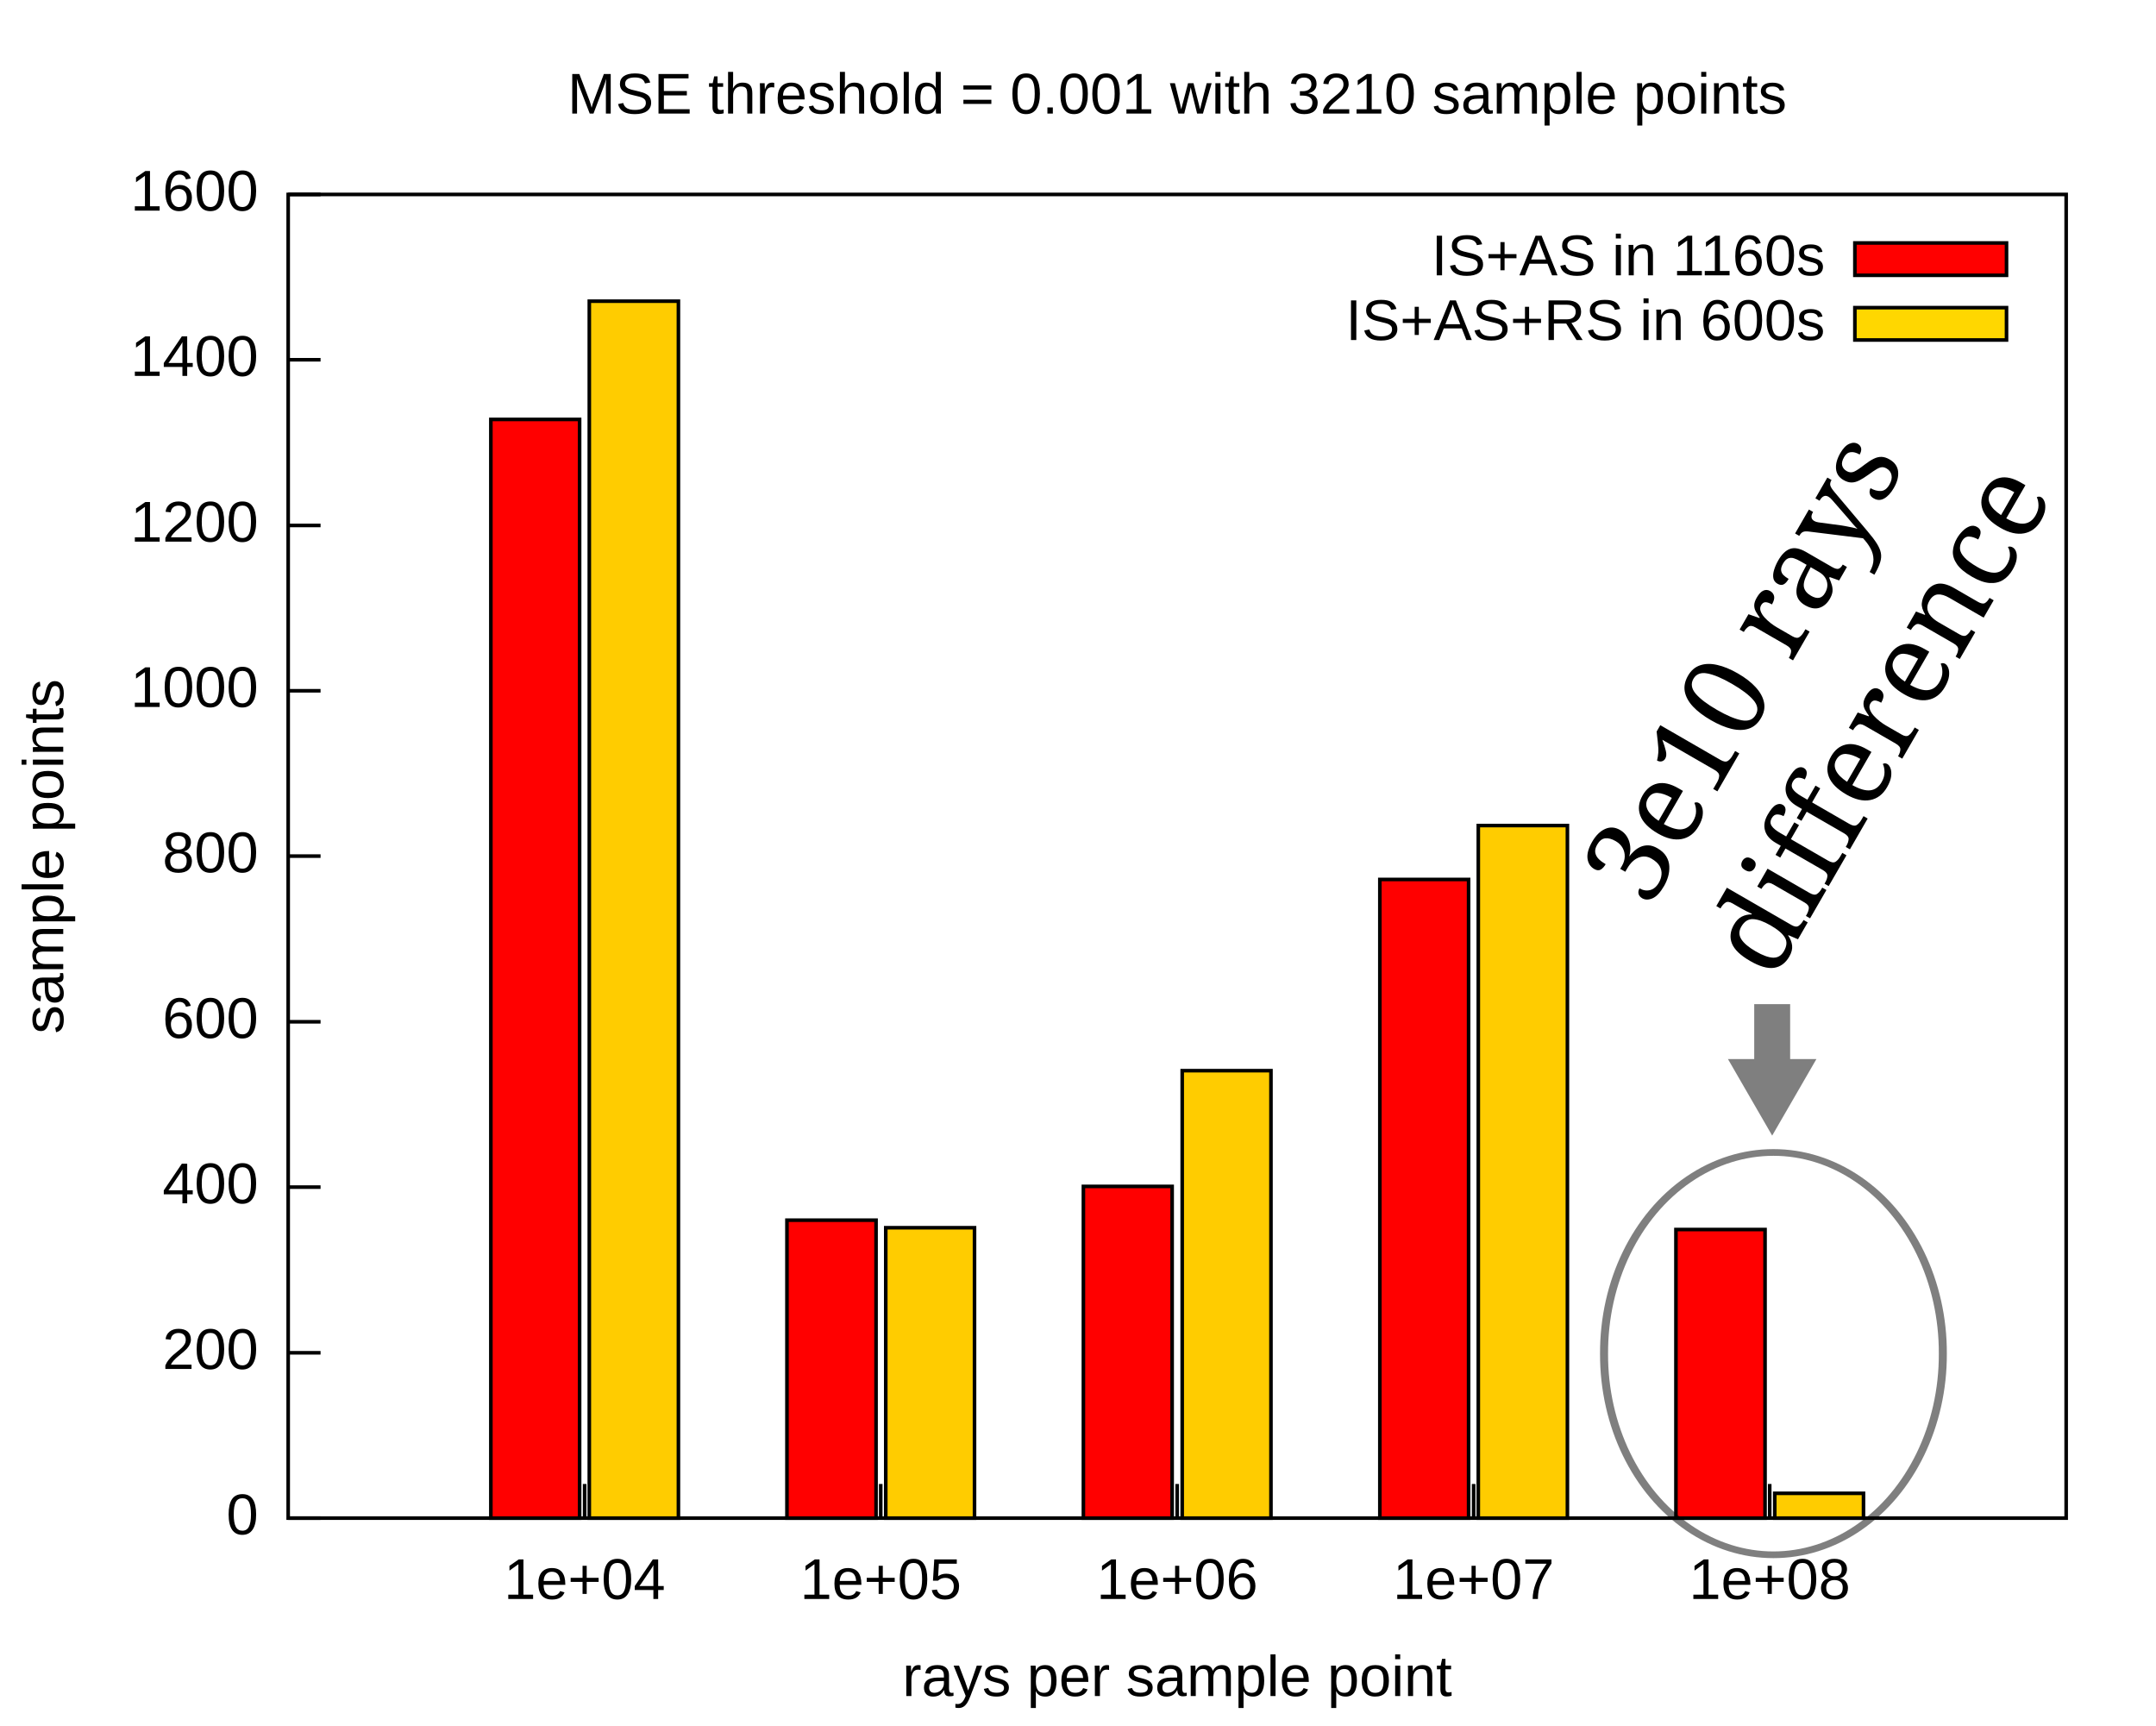
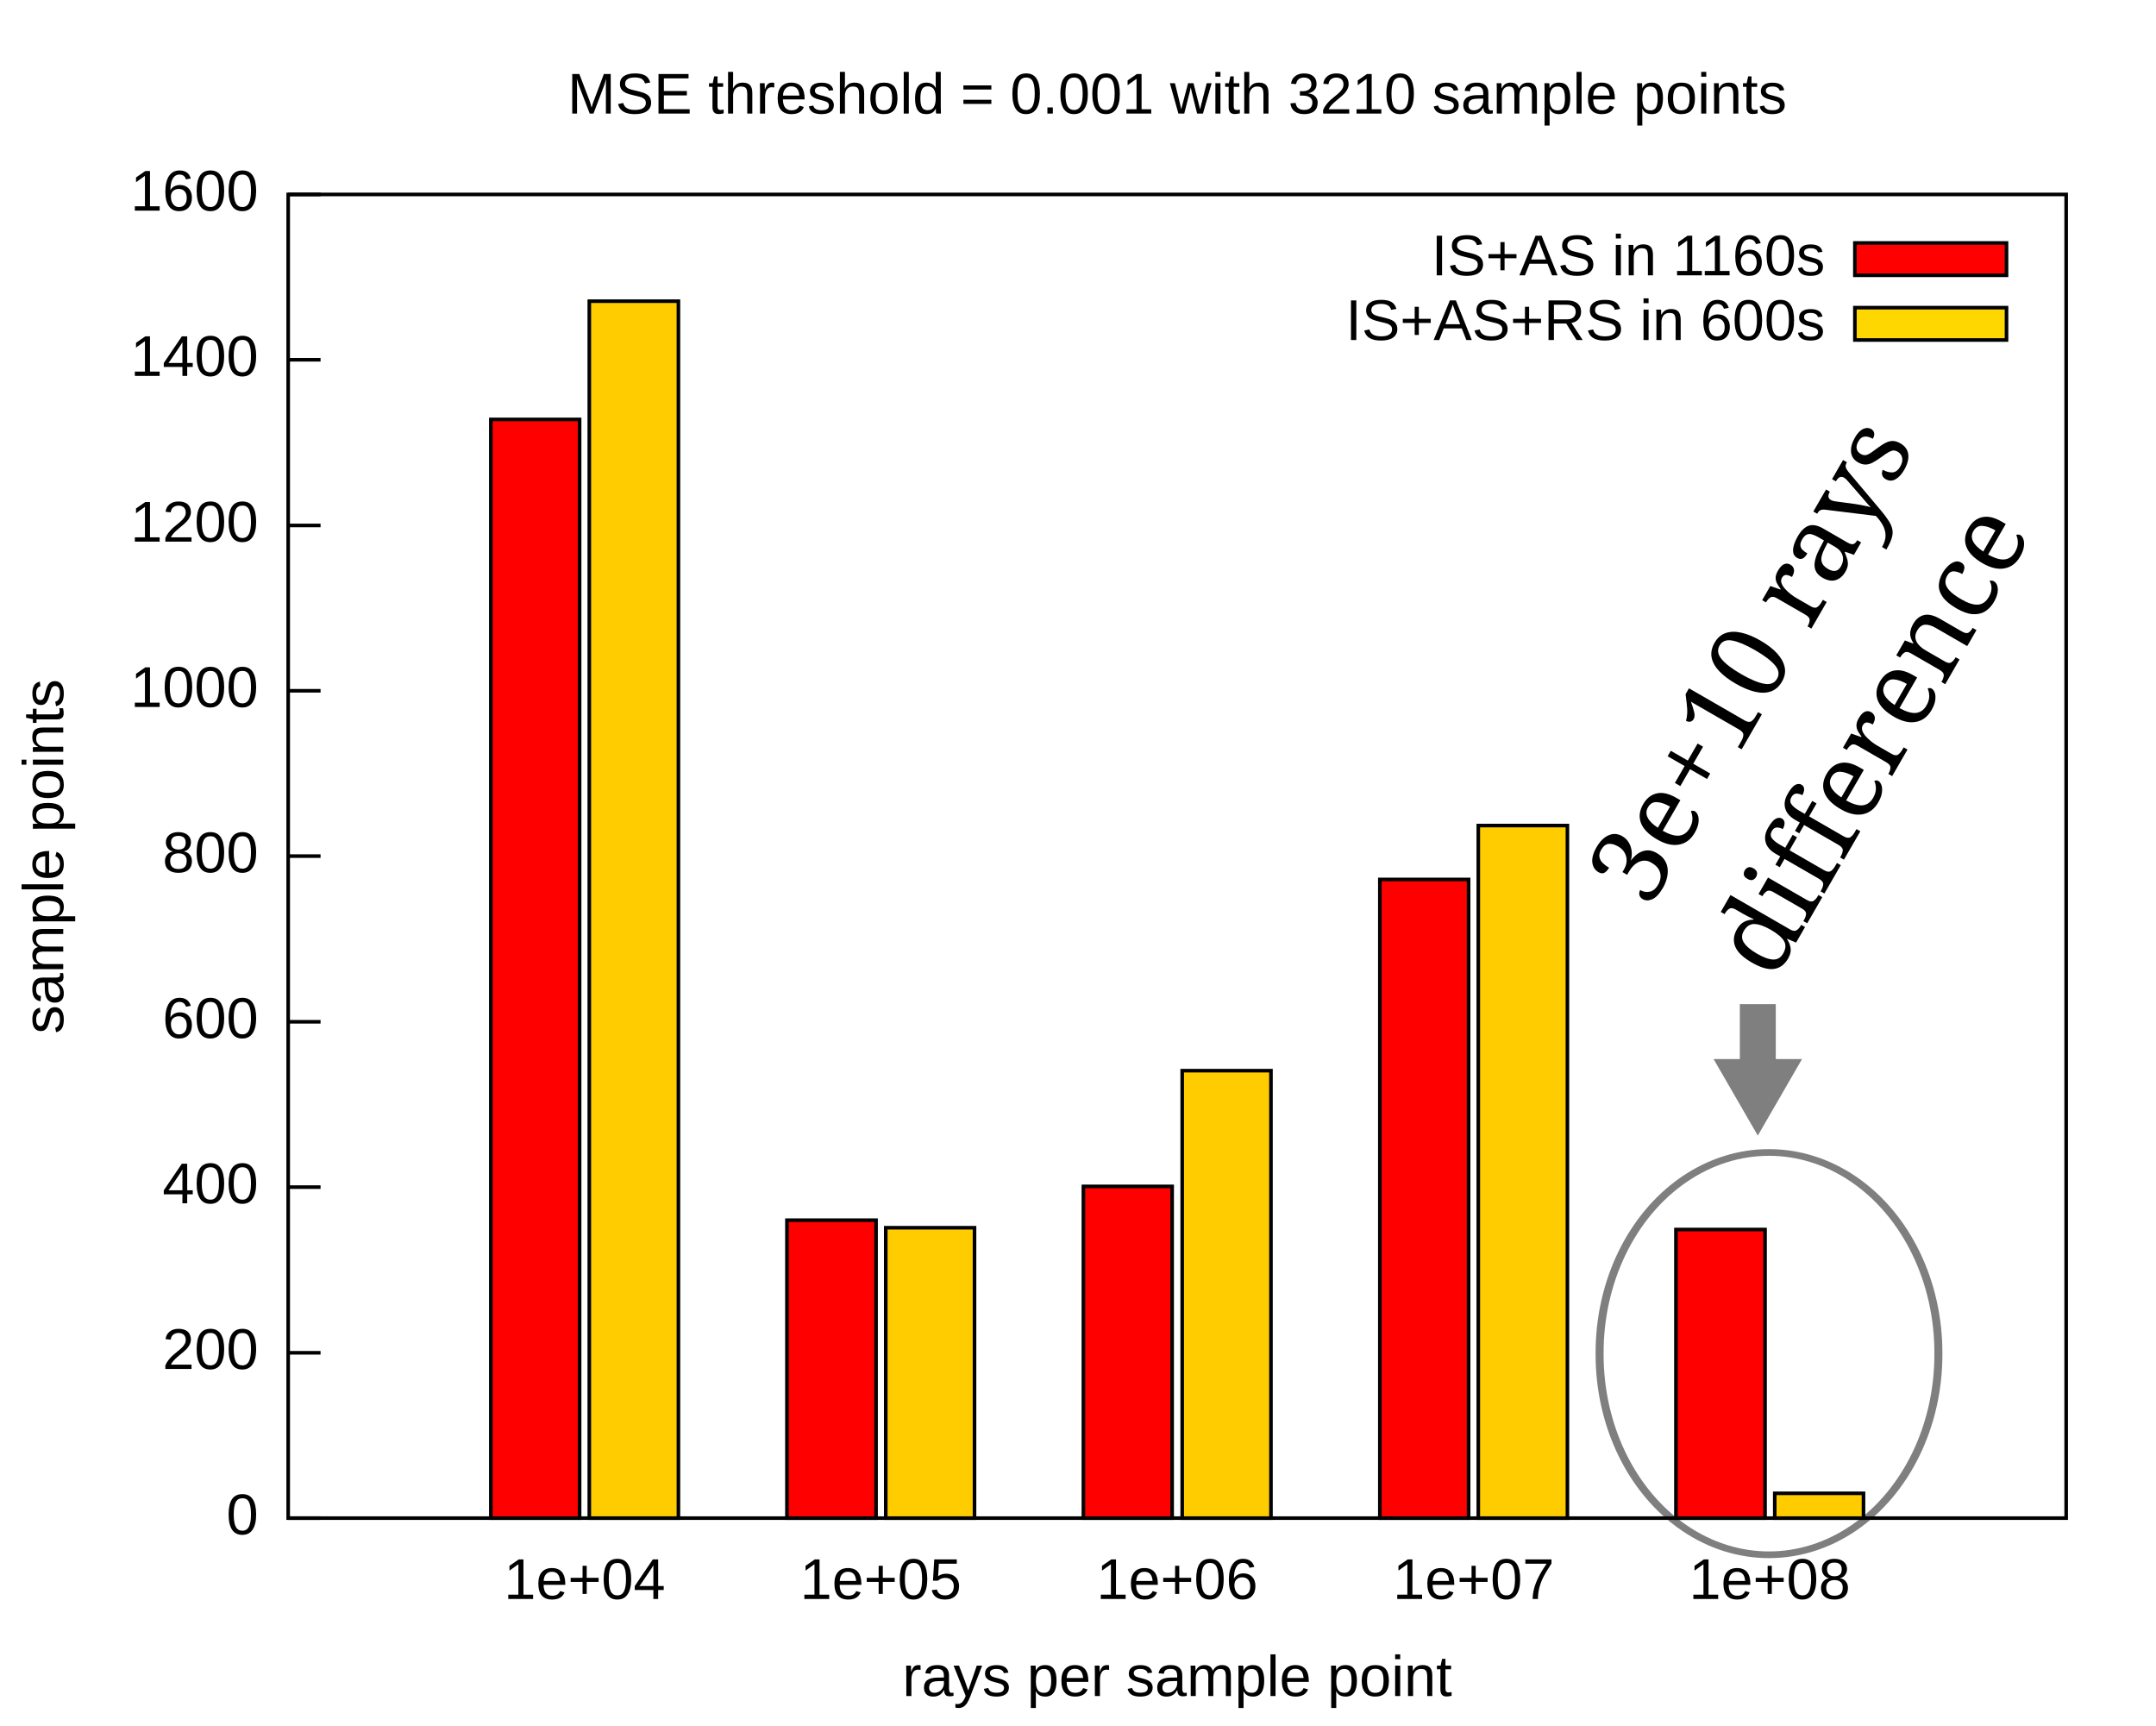
<svg xmlns="http://www.w3.org/2000/svg" xmlns:xlink="http://www.w3.org/1999/xlink" width="600" height="480" viewBox="0 0 600 480" id="svg5087" version="1.1">
  <defs id="defs5310">
    <marker orient="auto" refY="0.0" refX="0.0" id="TriangleOutS" style="overflow:visible">
      <path id="path4192" d="M 5.77,0.0 L -2.88,5.0 L -2.88,-5.0 L 5.77,0.0 z " style="fill-rule:evenodd;stroke:#000000;stroke-width:1.0pt" transform="scale(0.2)" />
    </marker>
    <marker orient="auto" refY="0.0" refX="0.0" id="TriangleOutL" style="overflow:visible">
      <path id="path4186" d="M 5.77,0.0 L -2.88,5.0 L -2.88,-5.0 L 5.77,0.0 z " style="fill-rule:evenodd;stroke:#000000;stroke-width:1.0pt" transform="scale(0.8)" />
    </marker>
    <marker orient="auto" refY="0.0" refX="0.0" id="Arrow2Lend" style="overflow:visible;">
      <path id="path4065" style="fill-rule:evenodd;stroke-width:0.625;stroke-linejoin:round;" d="M 8.719,4.034 L -2.207,0.016 L 8.719,-4.002 C 6.973,-1.63 6.983,1.616 8.719,4.034 z " transform="scale(1.1) rotate(180) translate(1,0)" />
    </marker>
  </defs>
  <g id="gnuplot_canvas">
    <rect x="0" y="0" width="600" height="480" id="rect5094" fill="none" />
    <defs id="defs5096">
      <circle id="gpDot" r="0.5" stroke-width="0.5" />
      <path id="gpPt0" d="M-1,0 h2 M0,-1 v2" stroke-width="0.222" stroke="currentColor" />
      <path id="gpPt1" d="M-1,-1 L1,1 M1,-1 L-1,1" stroke-width="0.222" stroke="currentColor" />
      <path id="gpPt2" d="M-1,0 L1,0 M0,-1 L0,1 M-1,-1 L1,1 M-1,1 L1,-1" stroke-width="0.222" stroke="currentColor" />
      <rect id="gpPt3" x="-1" y="-1" width="2" height="2" stroke-width="0.222" stroke="currentColor" />
      <rect id="gpPt4" x="-1" y="-1" width="2" height="2" stroke-width="0.222" stroke="currentColor" fill="currentColor" />
      <circle id="gpPt5" cx="0" cy="0" r="1" stroke-width="0.222" stroke="currentColor" />
      <use xlink:href="#gpPt5" id="gpPt6" stroke="none" fill="currentColor" />
      <path id="gpPt7" d="M0,-1.33 L-1.33,0.67 L1.33,0.67 z" stroke-width="0.222" stroke="currentColor" />
      <use xlink:href="#gpPt7" id="gpPt8" stroke="none" fill="currentColor" />
      <use xlink:href="#gpPt7" id="gpPt9" transform="rotate(180)" stroke="currentColor" />
      <use xlink:href="#gpPt9" id="gpPt10" stroke="none" fill="currentColor" />
      <use xlink:href="#gpPt3" id="gpPt11" transform="rotate(45)" stroke="currentColor" />
      <use xlink:href="#gpPt11" id="gpPt12" stroke="none" fill="currentColor" />
    </defs>
    <g style="fill:none; color:white; stroke:currentColor; stroke-width:1.00; stroke-linecap:butt; stroke-linejoin:miter" id="g5112" />
    <g style="fill:none; color:black; stroke:currentColor; stroke-width:1.00; stroke-linecap:butt; stroke-linejoin:miter" id="g5114">
      <path d="M80.2,422.4 L89.2,422.4  h0.01" id="path5116" />
      <g transform="translate(71.9,426.9)" style="stroke:none; fill:black; font-family:Arial; font-size:12.00pt; text-anchor:end" id="g5118">
        <text id="text5120"> 0</text>
      </g>
      <path d="M80.2,376.4 L89.2,376.4  h0.01" id="path5122" />
      <g transform="translate(71.9,380.9)" style="stroke:none; fill:black; font-family:Arial; font-size:12.00pt; text-anchor:end" id="g5124">
        <text id="text5126"> 200</text>
      </g>
      <path d="M80.2,330.3 L89.2,330.3  h0.01" id="path5128" />
      <g transform="translate(71.9,334.8)" style="stroke:none; fill:black; font-family:Arial; font-size:12.00pt; text-anchor:end" id="g5130">
        <text id="text5132"> 400</text>
      </g>
      <path d="M80.2,284.3 L89.2,284.3  h0.01" id="path5134" />
      <g transform="translate(71.9,288.8)" style="stroke:none; fill:black; font-family:Arial; font-size:12.00pt; text-anchor:end" id="g5136">
        <text id="text5138"> 600</text>
      </g>
      <path d="M80.2,238.2 L89.2,238.2  h0.01" id="path5140" />
      <g transform="translate(71.9,242.7)" style="stroke:none; fill:black; font-family:Arial; font-size:12.00pt; text-anchor:end" id="g5142">
        <text id="text5144"> 800</text>
      </g>
      <path d="M80.2,192.2 L89.2,192.2  h0.01" id="path5146" />
      <g transform="translate(71.9,196.7)" style="stroke:none; fill:black; font-family:Arial; font-size:12.00pt; text-anchor:end" id="g5148">
        <text id="text5150"> 1000</text>
      </g>
      <path d="M80.2,146.2 L89.2,146.2  h0.01" id="path5152" />
      <g transform="translate(71.9,150.7)" style="stroke:none; fill:black; font-family:Arial; font-size:12.00pt; text-anchor:end" id="g5154">
        <text id="text5156"> 1200</text>
      </g>
      <path d="M80.2,100.1 L89.2,100.1  h0.01" id="path5158" />
      <g transform="translate(71.9,104.6)" style="stroke:none; fill:black; font-family:Arial; font-size:12.00pt; text-anchor:end" id="g5160">
        <text id="text5162"> 1400</text>
      </g>
      <path d="M80.2,54.1 L89.2,54.1  h0.01" id="path5164" />
      <g transform="translate(71.9,58.6)" style="stroke:none; fill:black; font-family:Arial; font-size:12.00pt; text-anchor:end" id="g5166">
        <text id="text5168"> 1600</text>
      </g>
-       <path d="M162.7,422.4 L162.7,413.4  h0.01" id="path5170" />
      <g transform="translate(162.7,444.9)" style="stroke:none; fill:black; font-family:Arial; font-size:12.00pt; text-anchor:middle" id="g5172">
        <text id="text5174">1e+04</text>
      </g>
-       <path d="M245.1,422.4 L245.1,413.4  h0.01" id="path5176" />
      <g transform="translate(245.1,444.9)" style="stroke:none; fill:black; font-family:Arial; font-size:12.00pt; text-anchor:middle" id="g5178">
        <text id="text5180">1e+05</text>
      </g>
-       <path d="M327.6,422.4 L327.6,413.4  h0.01" id="path5182" />
      <g transform="translate(327.6,444.9)" style="stroke:none; fill:black; font-family:Arial; font-size:12.00pt; text-anchor:middle" id="g5184">
        <text id="text5186">1e+06</text>
      </g>
-       <path d="M410.1,422.4 L410.1,413.4  h0.01" id="path5188" />
      <g transform="translate(410.1,444.9)" style="stroke:none; fill:black; font-family:Arial; font-size:12.00pt; text-anchor:middle" id="g5190">
        <text id="text5192">1e+07</text>
      </g>
-       <path d="M492.5,422.4 L492.5,413.4  h0.01" id="path5194" />
      <g transform="translate(492.5,444.9)" style="stroke:none; fill:black; font-family:Arial; font-size:12.00pt; text-anchor:middle" id="g5196">
        <text id="text5198">1e+08</text>
      </g>
      <path d="M80.2,54.1 L80.2,422.4 L575.0,422.4 L575.0,54.1 L80.2,54.1 Z  h0.01" id="path5200" />
      <g transform="translate(17.6,238.3) rotate(270)" style="stroke:none; fill:black; font-family:Arial; font-size:12.00pt; text-anchor:middle" id="g5202">
        <text id="text5204">sample points</text>
      </g>
      <g transform="translate(327.6,471.9)" style="stroke:none; fill:black; font-family:Arial; font-size:12.00pt; text-anchor:middle" id="g5206">
        <text id="text5208">rays per sample point</text>
      </g>
      <g transform="translate(327.6,31.6)" style="stroke:none; fill:black; font-family:Arial; font-size:12.00pt; text-anchor:middle" id="g5210">
        <text id="text5212">MSE threshold = 0.001 with 3210 sample points</text>
      </g>
    </g>
    <g id="gnuplot_plot_1">
      <g style="fill:none; color:red; stroke:currentColor; stroke-width:1.00; stroke-linecap:butt; stroke-linejoin:miter" id="g5217">
        <g transform="translate(507.9,76.6)" style="stroke:none; fill:black; font-family:Arial; font-size:12.00pt; text-anchor:end" id="g5219">
          <text id="text5221">IS+AS in 1160s</text>
        </g>
        <g style="stroke:none; shape-rendering:crispEdges" id="g5223">
          <polygon points="516.2,76.6 558.4,76.6 558.4,67.6 516.2,67.6 " id="polygon5225" fill="currentColor" />
        </g>
        <path d="M516.2,76.6 L558.4,76.6 L558.4,67.6 L516.2,67.6 L516.2,76.6 Z  h0.01" id="path5227" stroke="black" />
        <path d="M136.6,422.4 L136.6,116.7 L161.3,116.7 L161.3,422.4 L136.6,422.4 Z  h0.01" id="path5233" style="fill:#ff0000;fill-opacity:1" stroke="black" />
        <path d="M219.0,422.4 L219.0,339.5 L243.8,339.5 L243.8,422.4 L219.0,422.4 Z  h0.01" id="path5239" style="fill:#ff0000;fill-opacity:1" stroke="black" />
        <path d="M301.5,422.4 L301.5,330.1 L326.2,330.1 L326.2,422.4 L301.5,422.4 Z  h0.01" id="path5245" style="fill:#ff0000;fill-opacity:1" stroke="black" />
        <path d="M384.0,422.4 L384.0,244.7 L408.7,244.7 L408.7,422.4 L384.0,422.4 Z  h0.01" id="path5251" style="fill:#ff0000;fill-opacity:1" stroke="black" />
        <path d="M466.4,422.4 L466.4,342.1 L491.2,342.1 L491.2,422.4 L466.4,422.4 Z  h0.01" id="path5257" style="fill:#ff0000;fill-opacity:1" stroke="black" />
      </g>
    </g>
    <g id="gnuplot_plot_2">
      <g style="fill:none; color:green; stroke:currentColor; stroke-width:1.00; stroke-linecap:butt; stroke-linejoin:miter" id="g5262">
        <g transform="translate(507.9,94.6)" style="stroke:none; fill:black; font-family:Arial; font-size:12.00pt; text-anchor:end" id="g5264">
          <text id="text5266">IS+AS+RS in 600s</text>
        </g>
        <g style="stroke:none; shape-rendering:crispEdges" id="g5268">
          <polygon points="516.2,94.6 558.4,94.6 558.4,85.6 516.2,85.6 " id="polygon5270" fill="rgb(255, 215,   0)" />
        </g>
        <path d="M516.2,94.6 L558.4,94.6 L558.4,85.6 L516.2,85.6 L516.2,94.6 Z  h0.01" id="path5272" stroke="black" />
        <path d="M164.0,422.4 L164.0,83.8 L188.8,83.8 L188.8,422.4 L164.0,422.4 Z  h0.01" id="path5278" style="fill:#ffcc00" stroke="black" />
        <path d="M246.5,422.4 L246.5,341.6 L271.2,341.6 L271.2,422.4 L246.5,422.4 Z  h0.01" id="path5284" style="fill:#ffcc00" stroke="black" />
        <path d="M329.0,422.4 L329.0,297.9 L353.7,297.9 L353.7,422.4 L329.0,422.4 Z  h0.01" id="path5290" style="fill:#ffcc00" stroke="black" />
        <path d="M411.4,422.4 L411.4,229.7 L436.2,229.7 L436.2,422.4 L411.4,422.4 Z  h0.01" id="path5296" style="fill:#ffcc00" stroke="black" />
        <g style="stroke:none; shape-rendering:crispEdges" id="g5298">
          <polygon points="493.9,422.4 518.7,422.4 518.7,415.4 493.9,415.4 " id="polygon5300" fill="rgb(255, 215,   0)" />
        </g>
        <path d="M493.9,422.4 L493.9,415.5 L518.6,415.5 L518.6,422.4 L493.9,422.4 Z  h0.01" id="path5302" style="fill:#ffcc00" stroke="black" />
      </g>
    </g>
    <text xml:space="preserve" style="font-size:32px;font-style:normal;font-variant:normal;font-weight:normal;font-stretch:normal;line-height:125%;letter-spacing:0px;word-spacing:0px;fill:#000000;fill-opacity:1;stroke:none;font-family:Serif;-inkscape-font-specification:Serif" x="10.198" y="524.003" id="text3848" transform="matrix(0.5,-0.8660254,0.8660254,0.5,0,0)">
-       <tspan id="tspan3850" x="10.198" y="524.003">3e10 rays </tspan>
-       <tspan x="10.198" y="564.003" id="tspan3852">difference</tspan>
+       <tspan id="tspan3850" x="10.198" y="524.003" style="font-size:29.5px">3e+10 rays </tspan>
+       <tspan x="10.198" y="564.003" id="tspan3852" style="font-size:29.5px">difference</tspan>
    </text>
  </g>
-   <path style="fill:none;stroke:#000000;stroke-width:1.965;stroke-miterlimit:4;stroke-opacity:1;stroke-dasharray:none;stroke-dashoffset:0;opacity:0.5" id="path5314" d="m 536.083,374.473 a 41.528,58.786 0 1 1 -83.055,0 41.528,58.786 0 1 1 83.055,0 z" transform="matrix(1.135151,0,0,0.9474626,-67.859,21.83112)" />
-   <path style="fill:none;stroke:#000000;stroke-width:10;stroke-linecap:butt;stroke-linejoin:miter;stroke-miterlimit:4;stroke-opacity:1;stroke-dasharray:none;marker-start:none;marker-end:url(#TriangleOutS);opacity:0.5" d="m 493.186,279.39 0,22.373" id="path3858" />
+   <path style="opacity:0.5;fill:none;stroke:#000000;stroke-width:1.965;stroke-miterlimit:4;stroke-opacity:1;stroke-dasharray:none;stroke-dashoffset:0" id="path5314" d="m 536.083,374.473 a 41.528,58.786 0 1 1 -83.055,0 41.528,58.786 0 1 1 83.055,0 z" transform="matrix(1.135151,0,0,0.9474626,-69.09629,21.83112)" />
+   <path style="opacity:0.5;fill:none;stroke:#000000;stroke-width:10;stroke-linecap:butt;stroke-linejoin:miter;stroke-miterlimit:4;stroke-opacity:1;stroke-dasharray:none;marker-start:none;marker-end:url(#TriangleOutS)" d="m 489.186,279.39 0,22.373" id="path3858" />
</svg>
